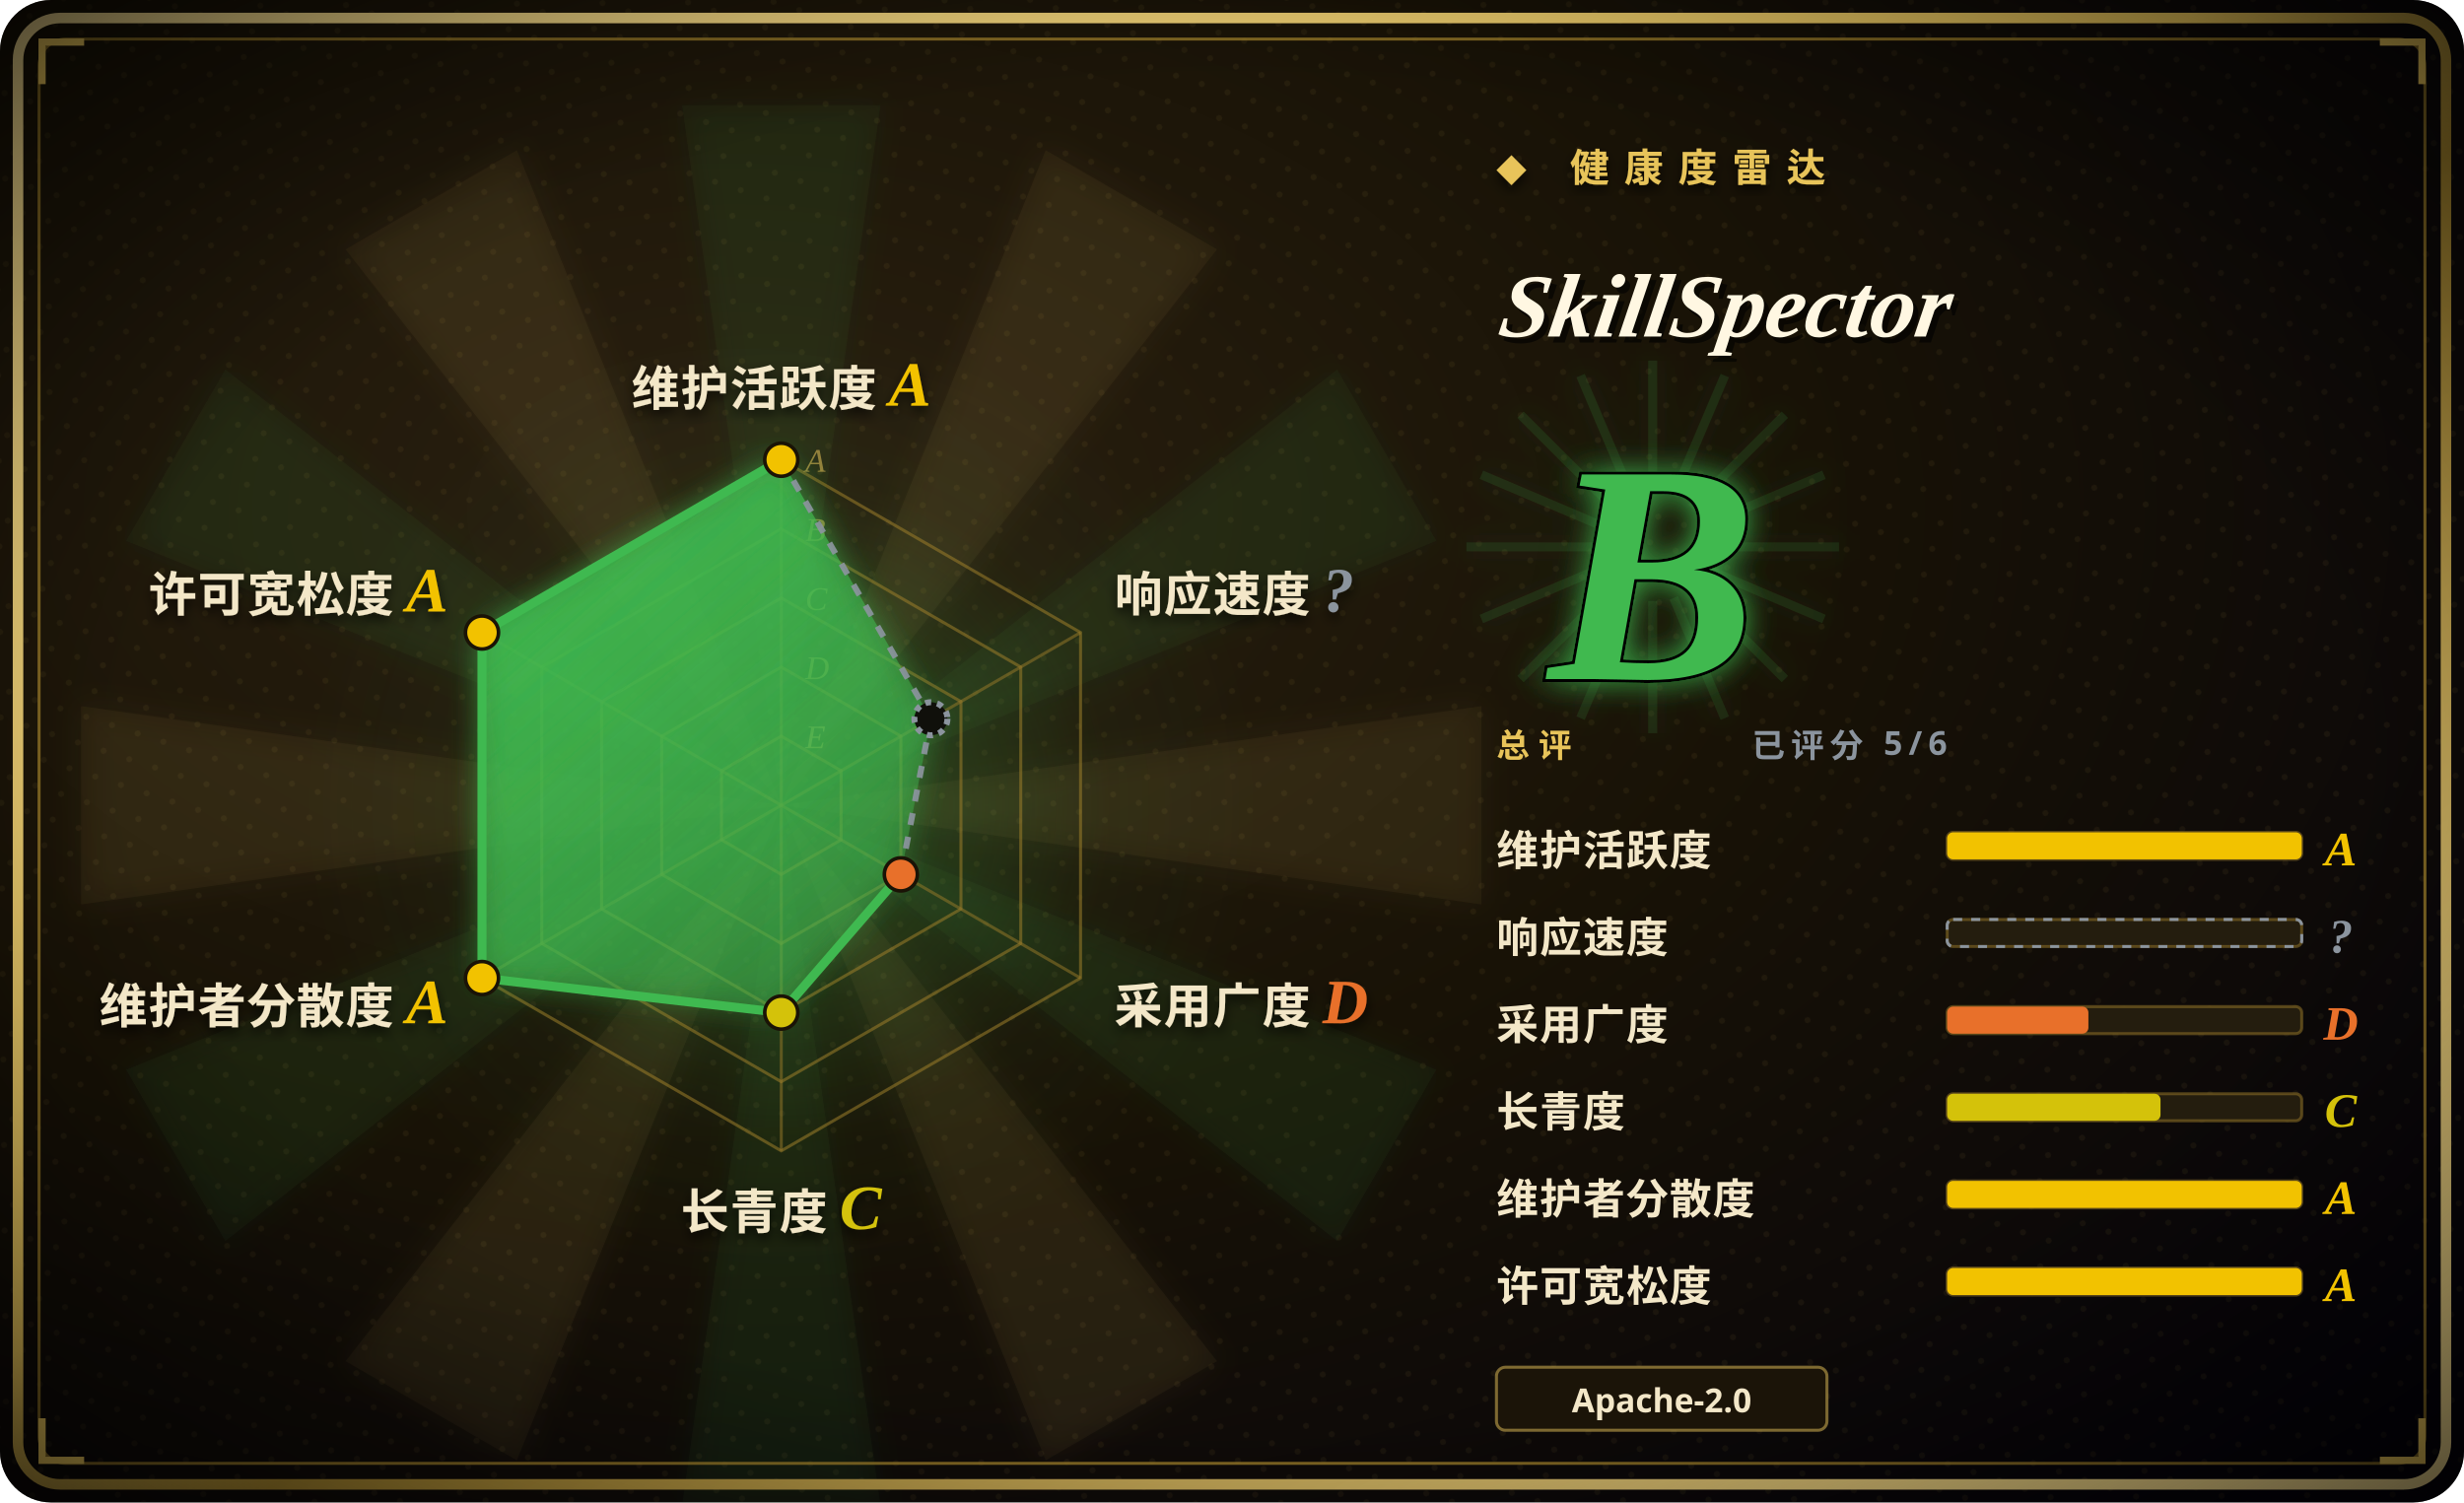
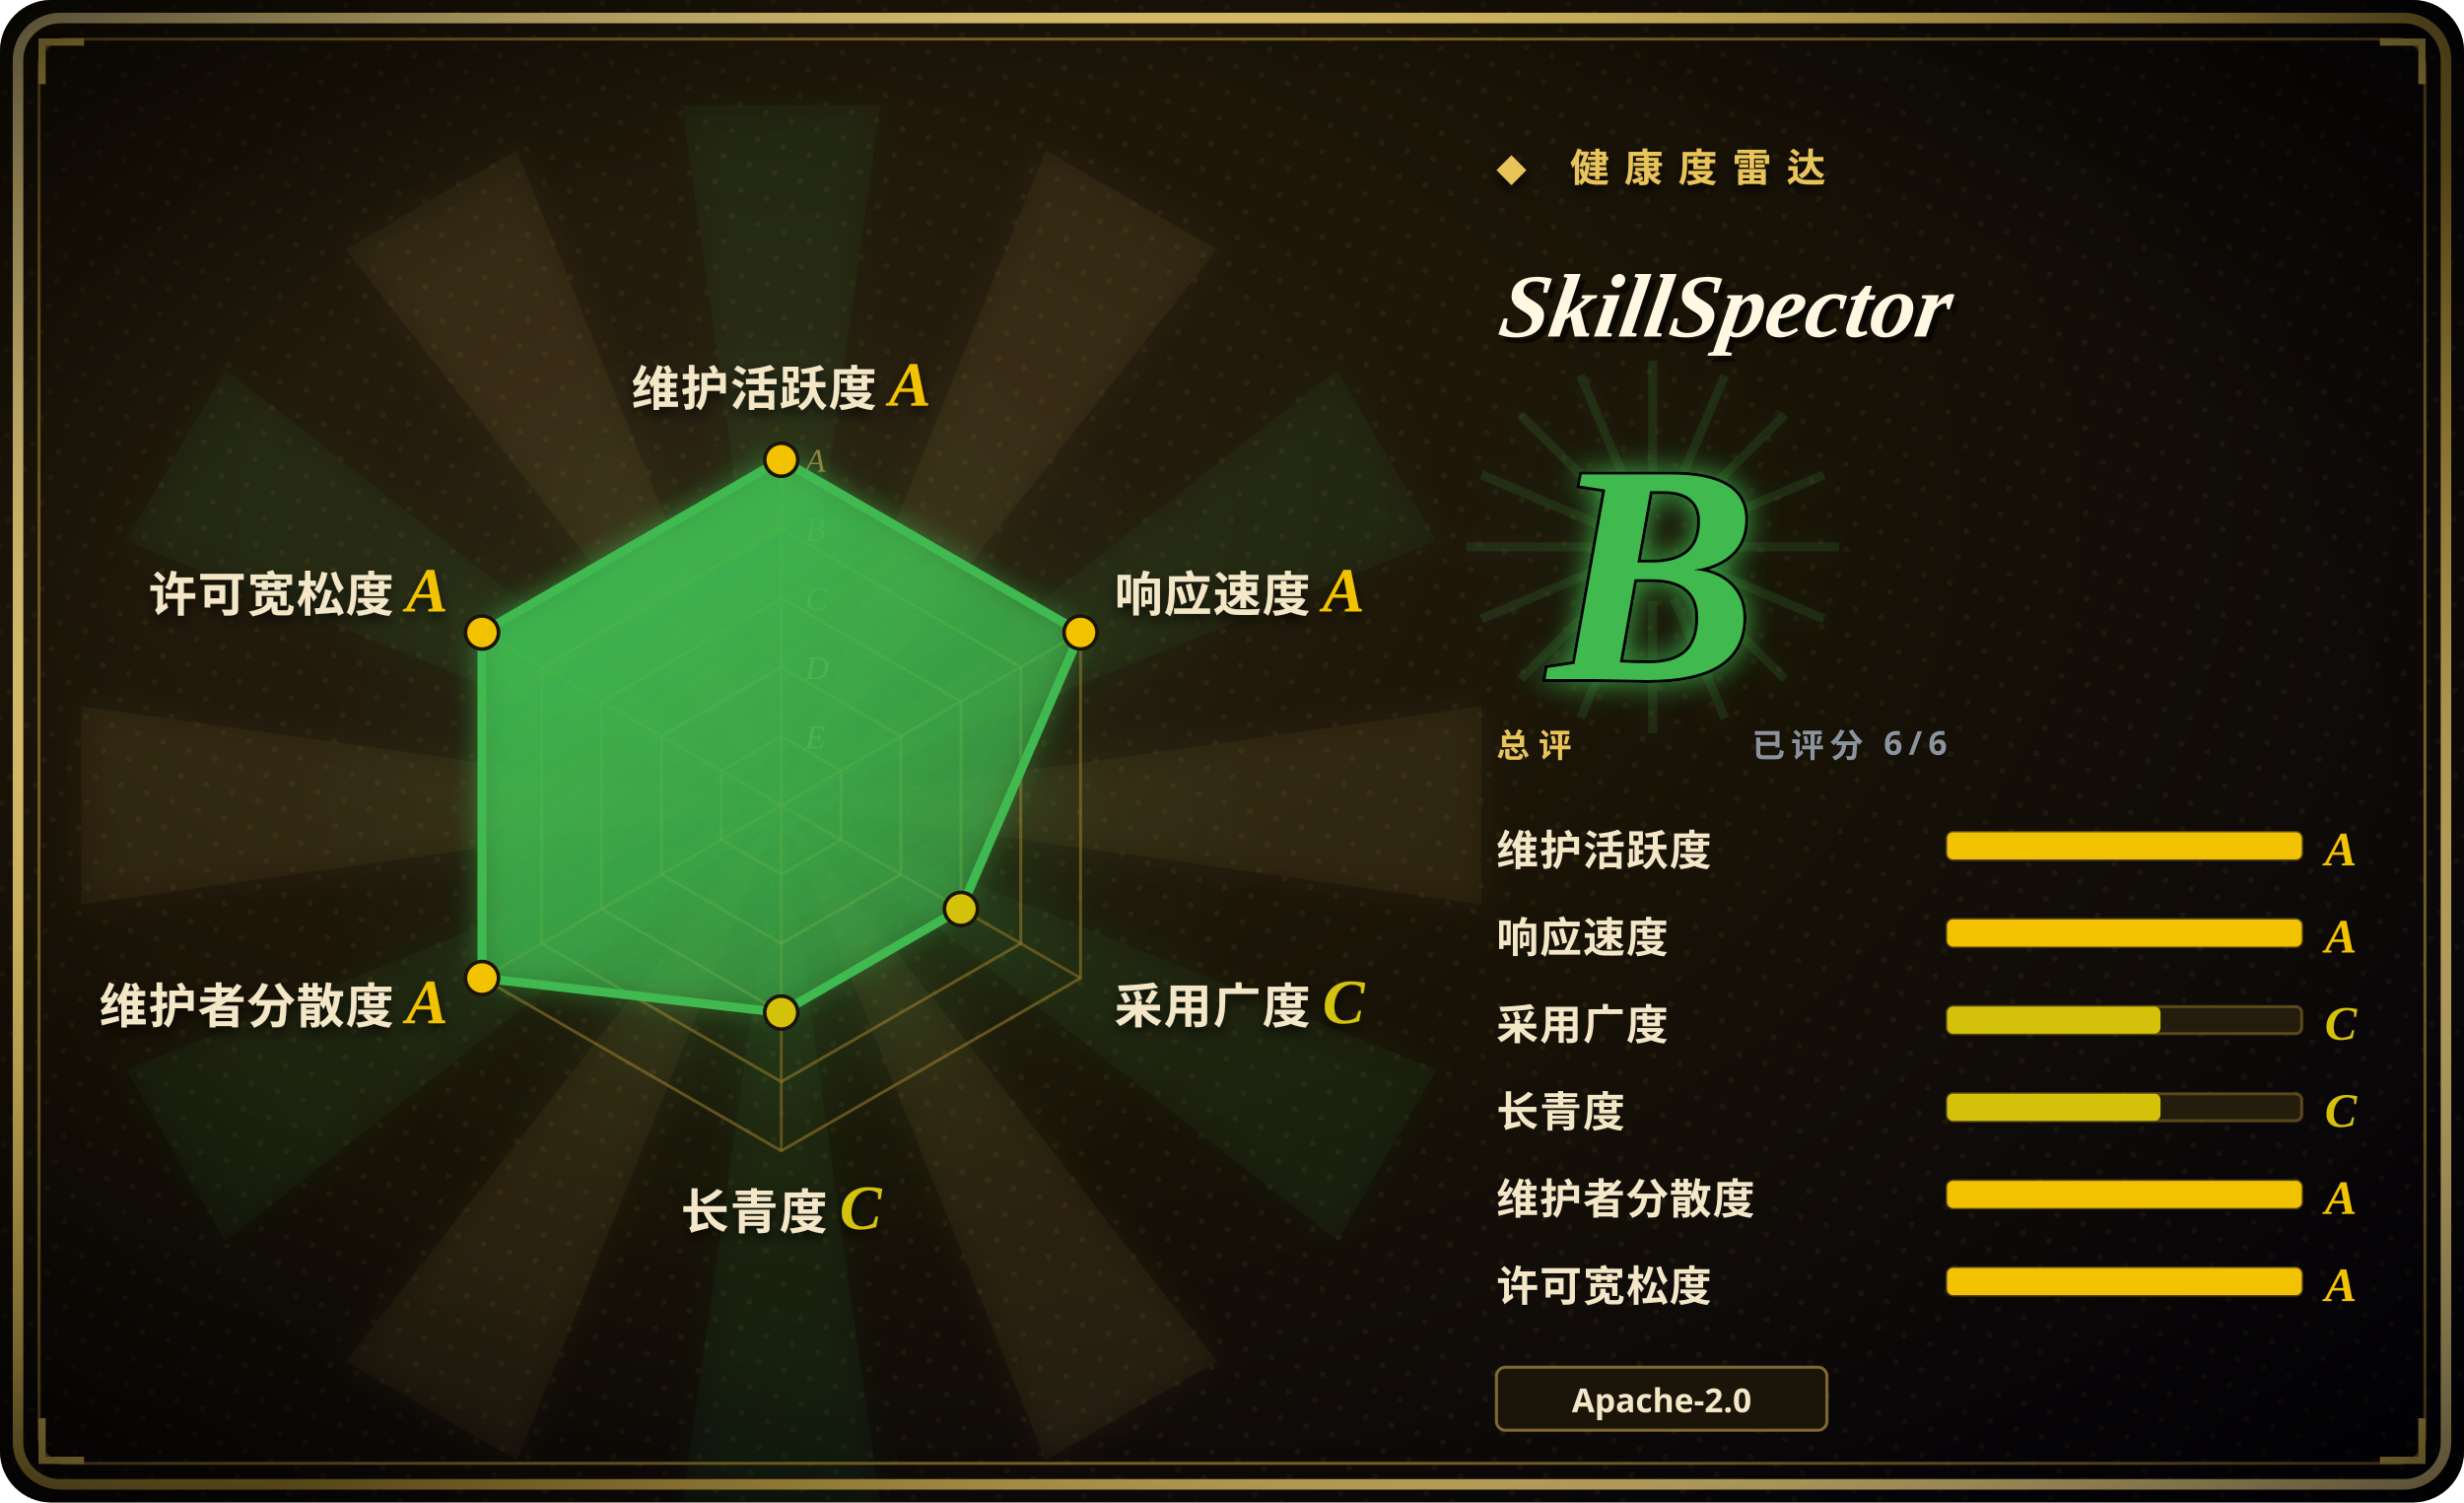
<svg xmlns="http://www.w3.org/2000/svg" width="820" height="500" viewBox="0 0 820 500">
  <defs>
    <radialGradient id="bg" cx="30%" cy="34%" r="90%">
      <stop offset="0%" stop-color="#2a2010" />
      <stop offset="48%" stop-color="#181206" />
      <stop offset="100%" stop-color="#05030a" />
    </radialGradient>
    <radialGradient id="vig" cx="50%" cy="50%" r="72%">
      <stop offset="62%" stop-color="#000000" stop-opacity="0" />
      <stop offset="100%" stop-color="#000000" stop-opacity="0.72" />
    </radialGradient>
    <linearGradient id="frame" x1="0" y1="0" x2="1" y2="1">
      <stop offset="0%" stop-color="#f6dd92" />
      <stop offset="45%" stop-color="#E8C45A" />
      <stop offset="55%" stop-color="#9c7d2a" />
      <stop offset="100%" stop-color="#f6dd92" />
    </linearGradient>
    <linearGradient id="poly" x1="0" y1="0" x2="0.7" y2="1">
      <stop offset="0%" stop-color="#3FB950" stop-opacity="0.92" />
      <stop offset="100%" stop-color="#3FB950" stop-opacity="0.34" />
    </linearGradient>
    <radialGradient id="halo" cx="50%" cy="50%" r="50%">
      <stop offset="0%" stop-color="#3FB950" stop-opacity="0.34" />
      <stop offset="68%" stop-color="#3FB950" stop-opacity="0.04" />
      <stop offset="100%" stop-color="#3FB950" stop-opacity="0" />
    </radialGradient>
    <filter id="glow" x="-60%" y="-60%" width="220%" height="220%">
      <feGaussianBlur stdDeviation="5" result="b" />
      <feMerge>
        <feMergeNode in="b" />
        <feMergeNode in="SourceGraphic" />
      </feMerge>
    </filter>
    <filter id="soft" x="-30%" y="-30%" width="160%" height="160%">
      <feDropShadow dx="0" dy="2" stdDeviation="2" flood-color="#000" flood-opacity="0.7" />
    </filter>
    <pattern id="halftone" width="9" height="9" patternUnits="userSpaceOnUse" patternTransform="rotate(18)">
      <circle cx="2" cy="2" r="1" fill="#E8C45A" fill-opacity="0.06" />
    </pattern>
  </defs>
  <rect width="820" height="500" rx="17" fill="url(#bg)" />
  <rect width="820" height="500" rx="17" fill="url(#halftone)" />
  <g opacity="0.5" filter="url(#glow)">
    <path d="M260,268 L493,235 L493,301 Z" fill="#E8C45A" fill-opacity="0.10" />
    <path d="M260,268 L478,356 L445,413 Z" fill="#3FB950" fill-opacity="0.10" />
    <path d="M260,268 L405,453 L348,486 Z" fill="#E8C45A" fill-opacity="0.10" />
    <path d="M260,268 L293,501 L227,501 Z" fill="#3FB950" fill-opacity="0.10" />
    <path d="M260,268 L172,486 L115,453 Z" fill="#E8C45A" fill-opacity="0.10" />
    <path d="M260,268 L75,413 L42,356 Z" fill="#3FB950" fill-opacity="0.10" />
    <path d="M260,268 L27,301 L27,235 Z" fill="#E8C45A" fill-opacity="0.10" />
    <path d="M260,268 L42,180 L75,123 Z" fill="#3FB950" fill-opacity="0.10" />
    <path d="M260,268 L115,83 L172,50 Z" fill="#E8C45A" fill-opacity="0.10" />
    <path d="M260,268 L227,35 L293,35 Z" fill="#3FB950" fill-opacity="0.10" />
    <path d="M260,268 L348,50 L405,83 Z" fill="#E8C45A" fill-opacity="0.10" />
    <path d="M260,268 L445,123 L478,180 Z" fill="#3FB950" fill-opacity="0.10" />
  </g>
  <circle cx="260" cy="268" r="161" fill="url(#halo)" />
  <rect x="6" y="6" width="808" height="488" rx="14" fill="none" stroke="url(#frame)" stroke-width="3.5" />
  <rect x="13" y="13" width="794" height="474" rx="9" fill="none" stroke="#9c7d2a" stroke-width="1" stroke-opacity="0.8" />
  <path d="M14,28 L14,14 L28,14" fill="none" stroke="#E8C45A" stroke-width="2.4" />
  <path d="M806,28 L806,14 L792,14" fill="none" stroke="#E8C45A" stroke-width="2.4" />
  <path d="M14,472 L14,486 L28,486" fill="none" stroke="#E8C45A" stroke-width="2.4" />
  <path d="M806,472 L806,486 L792,486" fill="none" stroke="#E8C45A" stroke-width="2.4" />
  <rect width="820" height="500" rx="17" fill="url(#vig)" />
  <polygon points="260.0,153.0 359.6,210.5 359.6,325.5 260.0,383.0 160.4,325.5 160.4,210.5" fill="none" stroke="#9c7d2a" stroke-opacity="0.55" stroke-width="1" />
  <polygon points="260.0,176.0 339.7,222.0 339.7,314.0 260.0,360.0 180.3,314.0 180.3,222.0" fill="none" stroke="#9c7d2a" stroke-opacity="0.55" stroke-width="1" />
  <polygon points="260.0,199.0 319.8,233.5 319.8,302.5 260.0,337.0 200.2,302.5 200.2,233.5" fill="none" stroke="#9c7d2a" stroke-opacity="0.55" stroke-width="1" />
  <polygon points="260.0,222.0 299.8,245.0 299.8,291.0 260.0,314.0 220.2,291.0 220.2,245.0" fill="none" stroke="#9c7d2a" stroke-opacity="0.55" stroke-width="1" />
  <polygon points="260.0,245.0 279.9,256.5 279.9,279.5 260.0,291.0 240.1,279.5 240.1,256.5" fill="none" stroke="#9c7d2a" stroke-opacity="0.55" stroke-width="1" />
  <line x1="260" y1="268" x2="260.0" y2="153.0" stroke="#9c7d2a" stroke-opacity="0.5" stroke-width="1" />
  <line x1="260" y1="268" x2="359.6" y2="210.5" stroke="#9c7d2a" stroke-opacity="0.5" stroke-width="1" />
  <line x1="260" y1="268" x2="359.6" y2="325.5" stroke="#9c7d2a" stroke-opacity="0.5" stroke-width="1" />
  <line x1="260" y1="268" x2="260.0" y2="383.0" stroke="#9c7d2a" stroke-opacity="0.5" stroke-width="1" />
  <line x1="260" y1="268" x2="160.4" y2="325.5" stroke="#9c7d2a" stroke-opacity="0.5" stroke-width="1" />
  <line x1="260" y1="268" x2="160.4" y2="210.5" stroke="#9c7d2a" stroke-opacity="0.5" stroke-width="1" />
  <text x="268" y="157.0" font-size="11" font-style="italic" fill="#E8C45A" fill-opacity="0.55" font-family="'Georgia','Times New Roman',serif">A</text>
  <text x="268" y="180.0" font-size="11" font-style="italic" fill="#E8C45A" fill-opacity="0.55" font-family="'Georgia','Times New Roman',serif">B</text>
  <text x="268" y="203.0" font-size="11" font-style="italic" fill="#E8C45A" fill-opacity="0.55" font-family="'Georgia','Times New Roman',serif">C</text>
  <text x="268" y="226.0" font-size="11" font-style="italic" fill="#E8C45A" fill-opacity="0.55" font-family="'Georgia','Times New Roman',serif">D</text>
  <text x="268" y="249.0" font-size="11" font-style="italic" fill="#E8C45A" fill-opacity="0.55" font-family="'Georgia','Times New Roman',serif">E</text>
-   <polygon points="260.0,153.0 309.8,239.2 299.8,291.0 260.0,337.0 160.4,325.5 160.4,210.5" fill="url(#poly)" filter="url(#glow)" />
-   <line x1="260.0" y1="153.0" x2="309.8" y2="239.2" stroke="#8B949E" stroke-width="2" stroke-dasharray="4 4" stroke-opacity="0.92" />
-   <line x1="309.8" y1="239.2" x2="299.8" y2="291.0" stroke="#8B949E" stroke-width="2" stroke-dasharray="4 4" stroke-opacity="0.92" />
-   <line x1="299.8" y1="291.0" x2="260.0" y2="337.0" stroke="#3FB950" stroke-width="3" />
+   <polygon points="260.0,153.0 359.6,210.5 319.8,302.5 260.0,337.0 160.4,325.5 160.4,210.5" fill="url(#poly)" filter="url(#glow)" />
+   <line x1="260.0" y1="153.0" x2="359.6" y2="210.5" stroke="#3FB950" stroke-width="3" />
+   <line x1="359.6" y1="210.5" x2="319.8" y2="302.5" stroke="#3FB950" stroke-width="3" />
+   <line x1="319.8" y1="302.5" x2="260.0" y2="337.0" stroke="#3FB950" stroke-width="3" />
  <line x1="260.0" y1="337.0" x2="160.4" y2="325.5" stroke="#3FB950" stroke-width="3" />
  <line x1="160.4" y1="325.5" x2="160.4" y2="210.5" stroke="#3FB950" stroke-width="3" />
  <line x1="160.4" y1="210.5" x2="260.0" y2="153.0" stroke="#3FB950" stroke-width="3" />
  <circle cx="260.0" cy="153.0" r="5.5" fill="#F2C200" stroke="#1a1306" stroke-width="1.2" />
-   <circle cx="309.8" cy="239.2" r="5.5" fill="#10100b" stroke="#8B949E" stroke-width="2" stroke-dasharray="2 2" />
-   <circle cx="299.8" cy="291.0" r="5.5" fill="#E8702A" stroke="#1a1306" stroke-width="1.2" />
+   <circle cx="359.6" cy="210.5" r="5.5" fill="#F2C200" stroke="#1a1306" stroke-width="1.2" />
+   <circle cx="319.8" cy="302.5" r="5.5" fill="#D4C20A" stroke="#1a1306" stroke-width="1.2" />
  <circle cx="260.0" cy="337.0" r="5.5" fill="#D4C20A" stroke="#1a1306" stroke-width="1.2" />
  <circle cx="160.4" cy="325.5" r="5.5" fill="#F2C200" stroke="#1a1306" stroke-width="1.2" />
  <circle cx="160.4" cy="210.5" r="5.5" fill="#F2C200" stroke="#1a1306" stroke-width="1.2" />
  <text x="260.0" y="135.0" font-size="16" font-weight="900" fill="#f3e7c8" text-anchor="middle" font-family="'PingFang SC','Hiragino Sans GB','Heiti SC','Microsoft YaHei',sans-serif" letter-spacing="0.4" filter="url(#soft)">维护活跃度 <tspan fill="#F2C200" font-family="'Georgia','Times New Roman',serif" font-style="italic" font-size="21">A</tspan>
  </text>
-   <text x="370.9" y="203.5" font-size="16" font-weight="900" fill="#f3e7c8" text-anchor="start" font-family="'PingFang SC','Hiragino Sans GB','Heiti SC','Microsoft YaHei',sans-serif" letter-spacing="0.4" filter="url(#soft)">响应速度 <tspan fill="#8B949E" font-family="'Georgia','Times New Roman',serif" font-style="italic" font-size="21">?</tspan>
+   <text x="370.9" y="203.5" font-size="16" font-weight="900" fill="#f3e7c8" text-anchor="start" font-family="'PingFang SC','Hiragino Sans GB','Heiti SC','Microsoft YaHei',sans-serif" letter-spacing="0.4" filter="url(#soft)">响应速度 <tspan fill="#F2C200" font-family="'Georgia','Times New Roman',serif" font-style="italic" font-size="21">A</tspan>
  </text>
-   <text x="370.9" y="340.5" font-size="16" font-weight="900" fill="#f3e7c8" text-anchor="start" font-family="'PingFang SC','Hiragino Sans GB','Heiti SC','Microsoft YaHei',sans-serif" letter-spacing="0.4" filter="url(#soft)">采用广度 <tspan fill="#E8702A" font-family="'Georgia','Times New Roman',serif" font-style="italic" font-size="21">D</tspan>
+   <text x="370.9" y="340.5" font-size="16" font-weight="900" fill="#f3e7c8" text-anchor="start" font-family="'PingFang SC','Hiragino Sans GB','Heiti SC','Microsoft YaHei',sans-serif" letter-spacing="0.4" filter="url(#soft)">采用广度 <tspan fill="#D4C20A" font-family="'Georgia','Times New Roman',serif" font-style="italic" font-size="21">C</tspan>
  </text>
  <text x="260.0" y="409.0" font-size="16" font-weight="900" fill="#f3e7c8" text-anchor="middle" font-family="'PingFang SC','Hiragino Sans GB','Heiti SC','Microsoft YaHei',sans-serif" letter-spacing="0.4" filter="url(#soft)">长青度 <tspan fill="#D4C20A" font-family="'Georgia','Times New Roman',serif" font-style="italic" font-size="21">C</tspan>
  </text>
  <text x="149.1" y="340.5" font-size="16" font-weight="900" fill="#f3e7c8" text-anchor="end" font-family="'PingFang SC','Hiragino Sans GB','Heiti SC','Microsoft YaHei',sans-serif" letter-spacing="0.4" filter="url(#soft)">维护者分散度 <tspan fill="#F2C200" font-family="'Georgia','Times New Roman',serif" font-style="italic" font-size="21">A</tspan>
  </text>
  <text x="149.1" y="203.5" font-size="16" font-weight="900" fill="#f3e7c8" text-anchor="end" font-family="'PingFang SC','Hiragino Sans GB','Heiti SC','Microsoft YaHei',sans-serif" letter-spacing="0.4" filter="url(#soft)">许可宽松度 <tspan fill="#F2C200" font-family="'Georgia','Times New Roman',serif" font-style="italic" font-size="21">A</tspan>
  </text>
  <text x="498" y="60" font-size="13" letter-spacing="5" fill="#E8C45A" font-weight="900" font-family="'PingFang SC','Hiragino Sans GB','Heiti SC','Microsoft YaHei',sans-serif" filter="url(#soft)">◆ 健康度雷达</text>
  <g transform="translate(498,112) skewX(-9)">
    <text x="2" y="2" font-size="30" font-weight="900" font-style="italic" fill="#000" fill-opacity="0.6" font-family="'Georgia','Times New Roman',serif">SkillSpector</text>
    <text x="0" y="0" font-size="30" font-weight="900" font-style="italic" fill="#fff7e2" font-family="'Georgia','Times New Roman',serif">SkillSpector</text>
  </g>
  <line x1="498" y1="124" x2="648" y2="124" stroke="url(#frame)" stroke-width="2" />
  <g opacity="0.85" filter="url(#glow)">
    <line x1="568" y1="182" x2="612" y2="182" stroke="#3FB950" stroke-opacity="0.16" stroke-width="3" />
    <line x1="567" y1="189" x2="607" y2="206" stroke="#3FB950" stroke-opacity="0.16" stroke-width="3" />
    <line x1="563" y1="195" x2="594" y2="226" stroke="#3FB950" stroke-opacity="0.16" stroke-width="3" />
    <line x1="557" y1="199" x2="574" y2="239" stroke="#3FB950" stroke-opacity="0.16" stroke-width="3" />
    <line x1="550" y1="200" x2="550" y2="244" stroke="#3FB950" stroke-opacity="0.16" stroke-width="3" />
    <line x1="543" y1="199" x2="526" y2="239" stroke="#3FB950" stroke-opacity="0.16" stroke-width="3" />
    <line x1="537" y1="195" x2="506" y2="226" stroke="#3FB950" stroke-opacity="0.16" stroke-width="3" />
    <line x1="533" y1="189" x2="493" y2="206" stroke="#3FB950" stroke-opacity="0.16" stroke-width="3" />
    <line x1="532" y1="182" x2="488" y2="182" stroke="#3FB950" stroke-opacity="0.16" stroke-width="3" />
    <line x1="533" y1="175" x2="493" y2="158" stroke="#3FB950" stroke-opacity="0.16" stroke-width="3" />
    <line x1="537" y1="169" x2="506" y2="138" stroke="#3FB950" stroke-opacity="0.16" stroke-width="3" />
    <line x1="543" y1="165" x2="526" y2="125" stroke="#3FB950" stroke-opacity="0.16" stroke-width="3" />
    <line x1="550" y1="164" x2="550" y2="120" stroke="#3FB950" stroke-opacity="0.16" stroke-width="3" />
    <line x1="557" y1="165" x2="574" y2="125" stroke="#3FB950" stroke-opacity="0.16" stroke-width="3" />
    <line x1="563" y1="169" x2="594" y2="138" stroke="#3FB950" stroke-opacity="0.16" stroke-width="3" />
    <line x1="567" y1="175" x2="607" y2="158" stroke="#3FB950" stroke-opacity="0.16" stroke-width="3" />
  </g>
  <text x="550" y="226" font-size="104" font-weight="900" font-style="italic" text-anchor="middle" fill="#3FB950" stroke="#000" stroke-width="2" paint-order="stroke" font-family="'Georgia','Times New Roman',serif" filter="url(#glow)">B</text>
  <text x="498" y="252" font-size="11" letter-spacing="3" fill="#E8C45A" font-family="'PingFang SC','Hiragino Sans GB','Heiti SC','Microsoft YaHei',sans-serif" font-weight="900">总评</text>
-   <text x="648" y="252" font-size="11" letter-spacing="2" fill="#8B949E" font-family="'PingFang SC','Hiragino Sans GB','Heiti SC','Microsoft YaHei',sans-serif" font-weight="900" text-anchor="end">已评分 5/6</text>
+   <text x="648" y="252" font-size="11" letter-spacing="2" fill="#8B949E" font-family="'PingFang SC','Hiragino Sans GB','Heiti SC','Microsoft YaHei',sans-serif" font-weight="900" text-anchor="end">已评分 6/6</text>
  <text x="498" y="288" font-size="14" font-weight="900" fill="#f3e7c8" font-family="'PingFang SC','Hiragino Sans GB','Heiti SC','Microsoft YaHei',sans-serif" letter-spacing="0.4">维护活跃度</text>
  <rect x="648" y="277" width="118" height="9" rx="2" fill="#241d0e" stroke="#9c7d2a" stroke-opacity="0.5" />
  <rect x="648" y="277" width="118" height="9" rx="2" fill="#F2C200" />
  <text x="779" y="288" font-size="16" font-weight="900" font-style="italic" fill="#F2C200" font-family="'Georgia','Times New Roman',serif" text-anchor="middle">A</text>
  <text x="498" y="317" font-size="14" font-weight="900" fill="#f3e7c8" font-family="'PingFang SC','Hiragino Sans GB','Heiti SC','Microsoft YaHei',sans-serif" letter-spacing="0.4">响应速度</text>
  <rect x="648" y="306" width="118" height="9" rx="2" fill="#241d0e" stroke="#9c7d2a" stroke-opacity="0.5" />
-   <rect x="648" y="306" width="118" height="9" rx="2" fill="none" stroke="#8B949E" stroke-dasharray="3 3" />
-   <text x="779" y="317" font-size="16" font-weight="900" font-style="italic" fill="#8B949E" font-family="'Georgia','Times New Roman',serif" text-anchor="middle">?</text>
+   <rect x="648" y="306" width="118" height="9" rx="2" fill="#F2C200" />
+   <text x="779" y="317" font-size="16" font-weight="900" font-style="italic" fill="#F2C200" font-family="'Georgia','Times New Roman',serif" text-anchor="middle">A</text>
  <text x="498" y="346" font-size="14" font-weight="900" fill="#f3e7c8" font-family="'PingFang SC','Hiragino Sans GB','Heiti SC','Microsoft YaHei',sans-serif" letter-spacing="0.4">采用广度</text>
  <rect x="648" y="335" width="118" height="9" rx="2" fill="#241d0e" stroke="#9c7d2a" stroke-opacity="0.5" />
-   <rect x="648" y="335" width="47" height="9" rx="2" fill="#E8702A" />
-   <text x="779" y="346" font-size="16" font-weight="900" font-style="italic" fill="#E8702A" font-family="'Georgia','Times New Roman',serif" text-anchor="middle">D</text>
+   <rect x="648" y="335" width="71" height="9" rx="2" fill="#D4C20A" />
+   <text x="779" y="346" font-size="16" font-weight="900" font-style="italic" fill="#D4C20A" font-family="'Georgia','Times New Roman',serif" text-anchor="middle">C</text>
  <text x="498" y="375" font-size="14" font-weight="900" fill="#f3e7c8" font-family="'PingFang SC','Hiragino Sans GB','Heiti SC','Microsoft YaHei',sans-serif" letter-spacing="0.4">长青度</text>
  <rect x="648" y="364" width="118" height="9" rx="2" fill="#241d0e" stroke="#9c7d2a" stroke-opacity="0.5" />
  <rect x="648" y="364" width="71" height="9" rx="2" fill="#D4C20A" />
  <text x="779" y="375" font-size="16" font-weight="900" font-style="italic" fill="#D4C20A" font-family="'Georgia','Times New Roman',serif" text-anchor="middle">C</text>
  <text x="498" y="404" font-size="14" font-weight="900" fill="#f3e7c8" font-family="'PingFang SC','Hiragino Sans GB','Heiti SC','Microsoft YaHei',sans-serif" letter-spacing="0.4">维护者分散度</text>
  <rect x="648" y="393" width="118" height="9" rx="2" fill="#241d0e" stroke="#9c7d2a" stroke-opacity="0.5" />
  <rect x="648" y="393" width="118" height="9" rx="2" fill="#F2C200" />
  <text x="779" y="404" font-size="16" font-weight="900" font-style="italic" fill="#F2C200" font-family="'Georgia','Times New Roman',serif" text-anchor="middle">A</text>
  <text x="498" y="433" font-size="14" font-weight="900" fill="#f3e7c8" font-family="'PingFang SC','Hiragino Sans GB','Heiti SC','Microsoft YaHei',sans-serif" letter-spacing="0.4">许可宽松度</text>
  <rect x="648" y="422" width="118" height="9" rx="2" fill="#241d0e" stroke="#9c7d2a" stroke-opacity="0.5" />
  <rect x="648" y="422" width="118" height="9" rx="2" fill="#F2C200" />
  <text x="779" y="433" font-size="16" font-weight="900" font-style="italic" fill="#F2C200" font-family="'Georgia','Times New Roman',serif" text-anchor="middle">A</text>
  <rect x="498" y="455" width="110" height="21" rx="3" fill="#1b1408" stroke="#E8C45A" stroke-opacity="0.5" />
  <text x="553.0" y="470" font-size="11" font-weight="700" fill="#f3e7c8" text-anchor="middle" font-family="'PingFang SC','Hiragino Sans GB','Heiti SC','Microsoft YaHei',sans-serif">Apache-2.0</text>
</svg>
